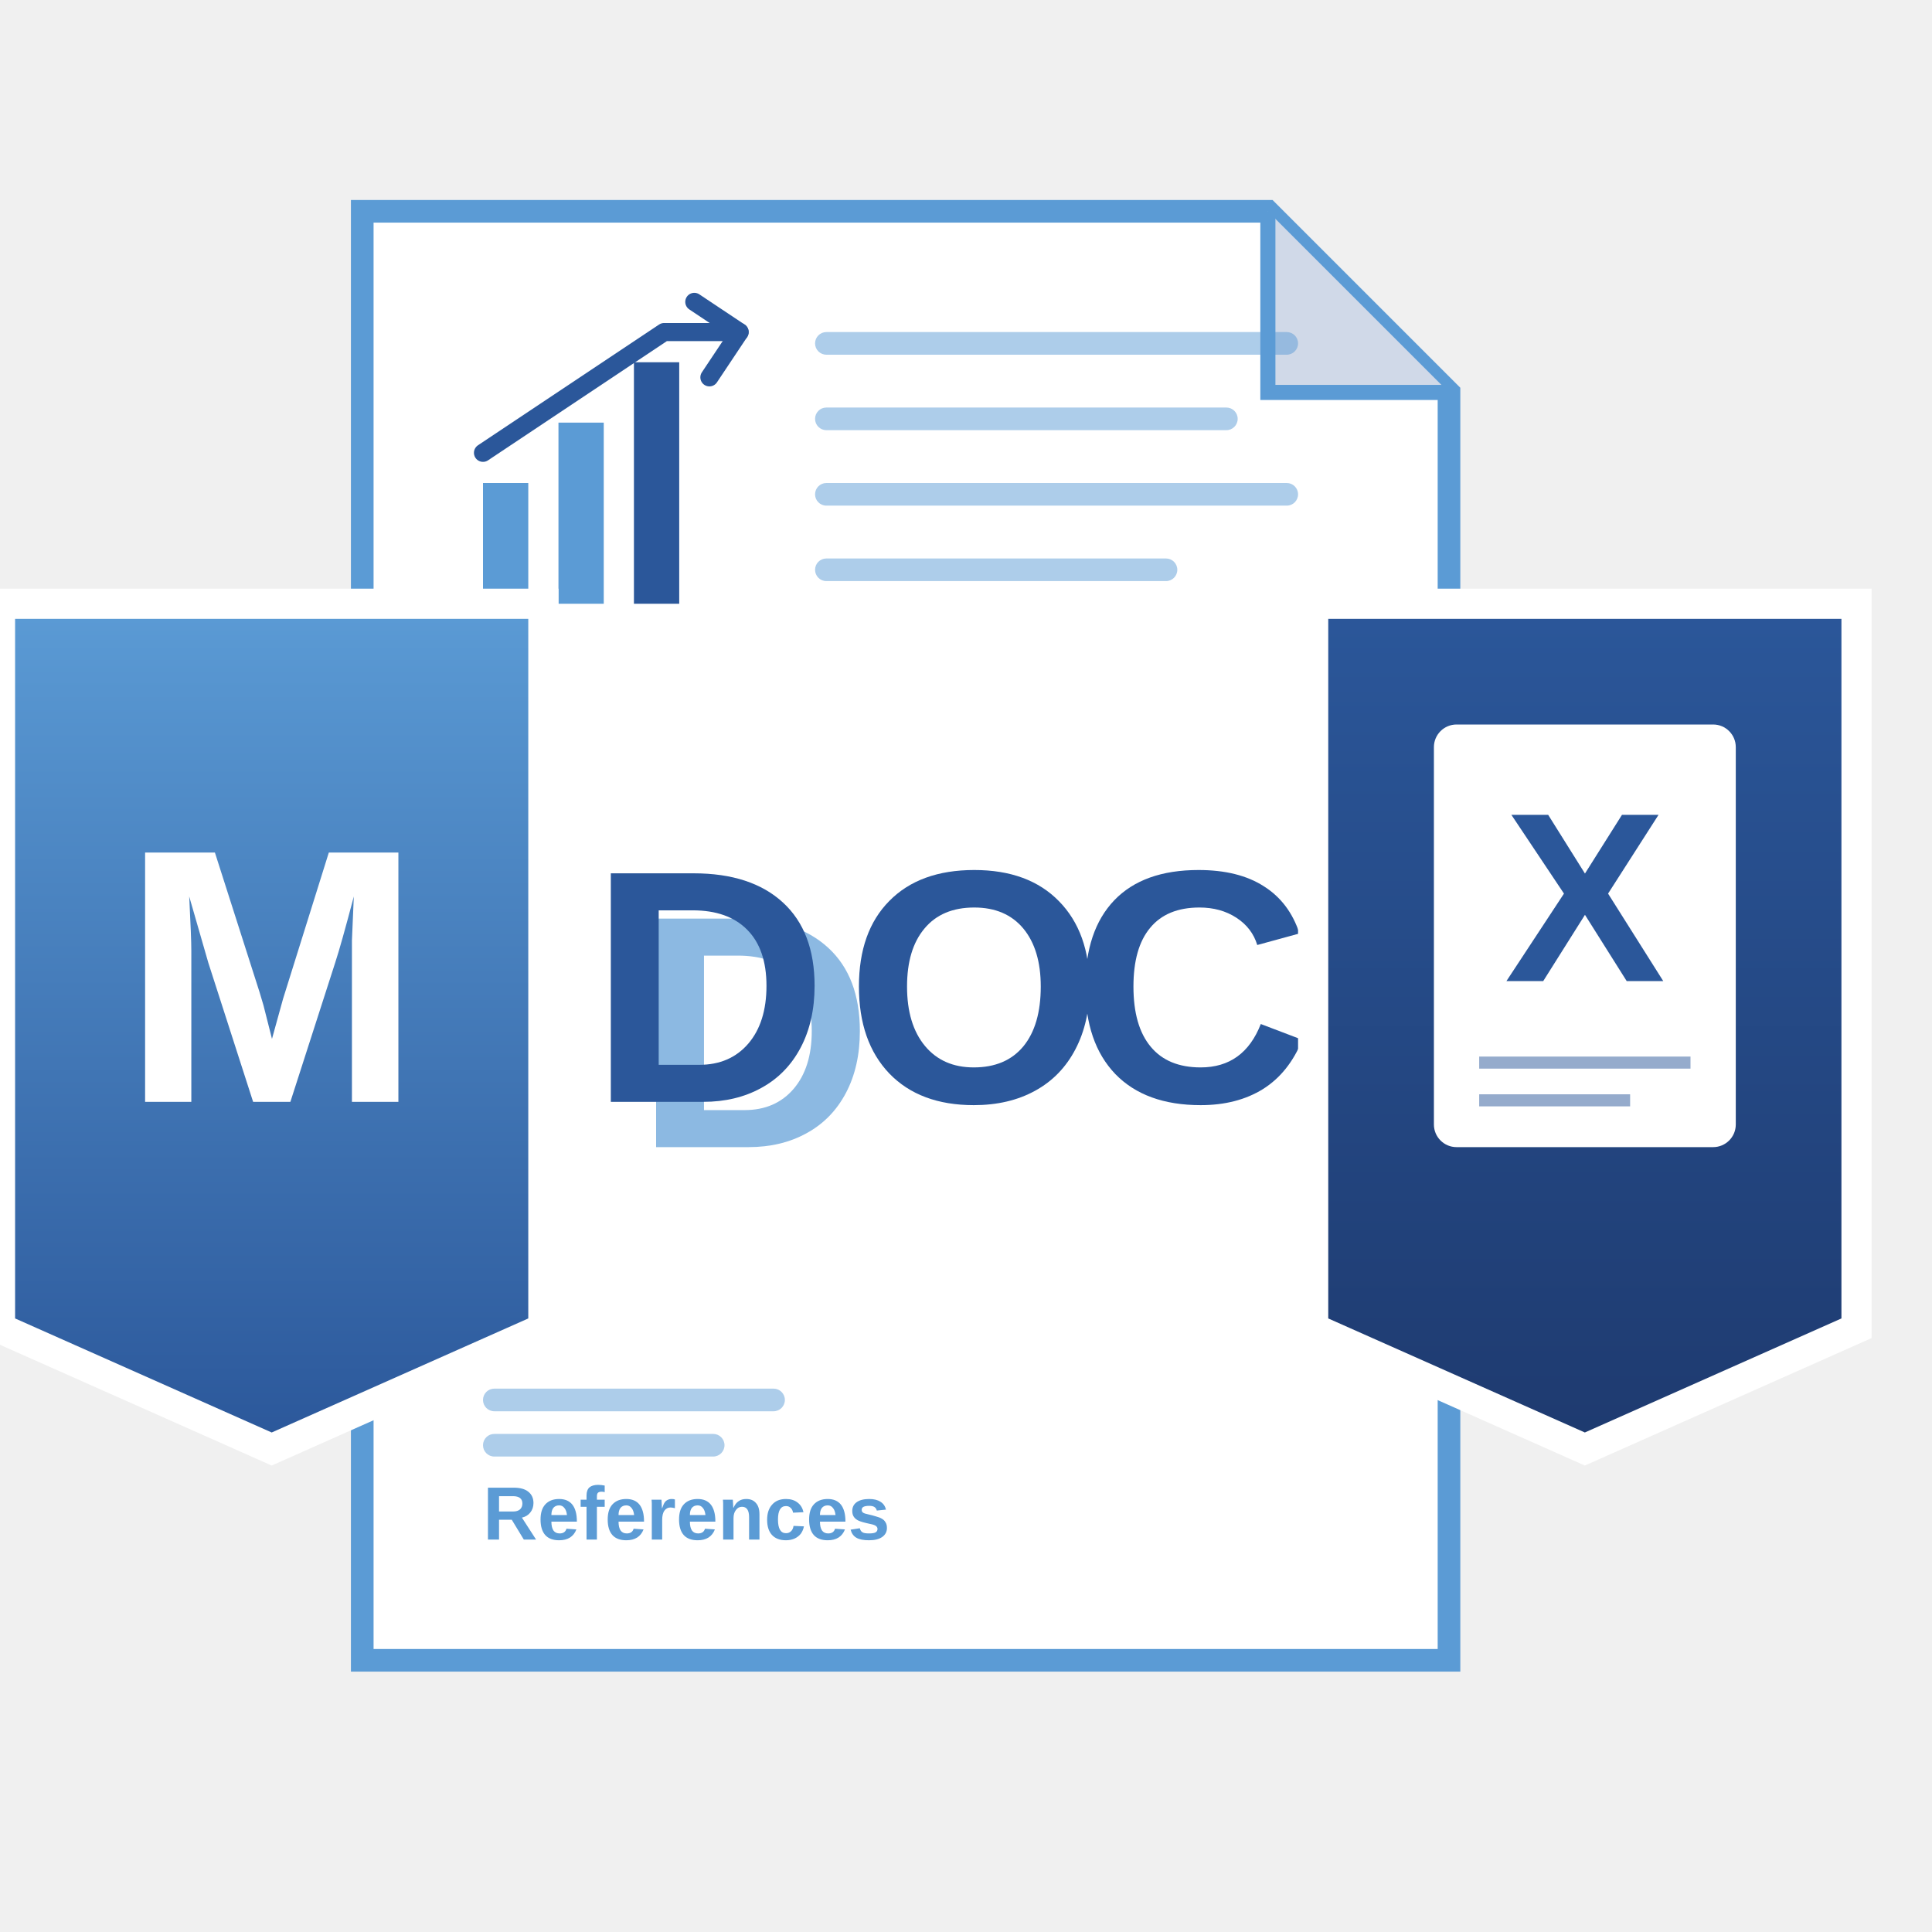
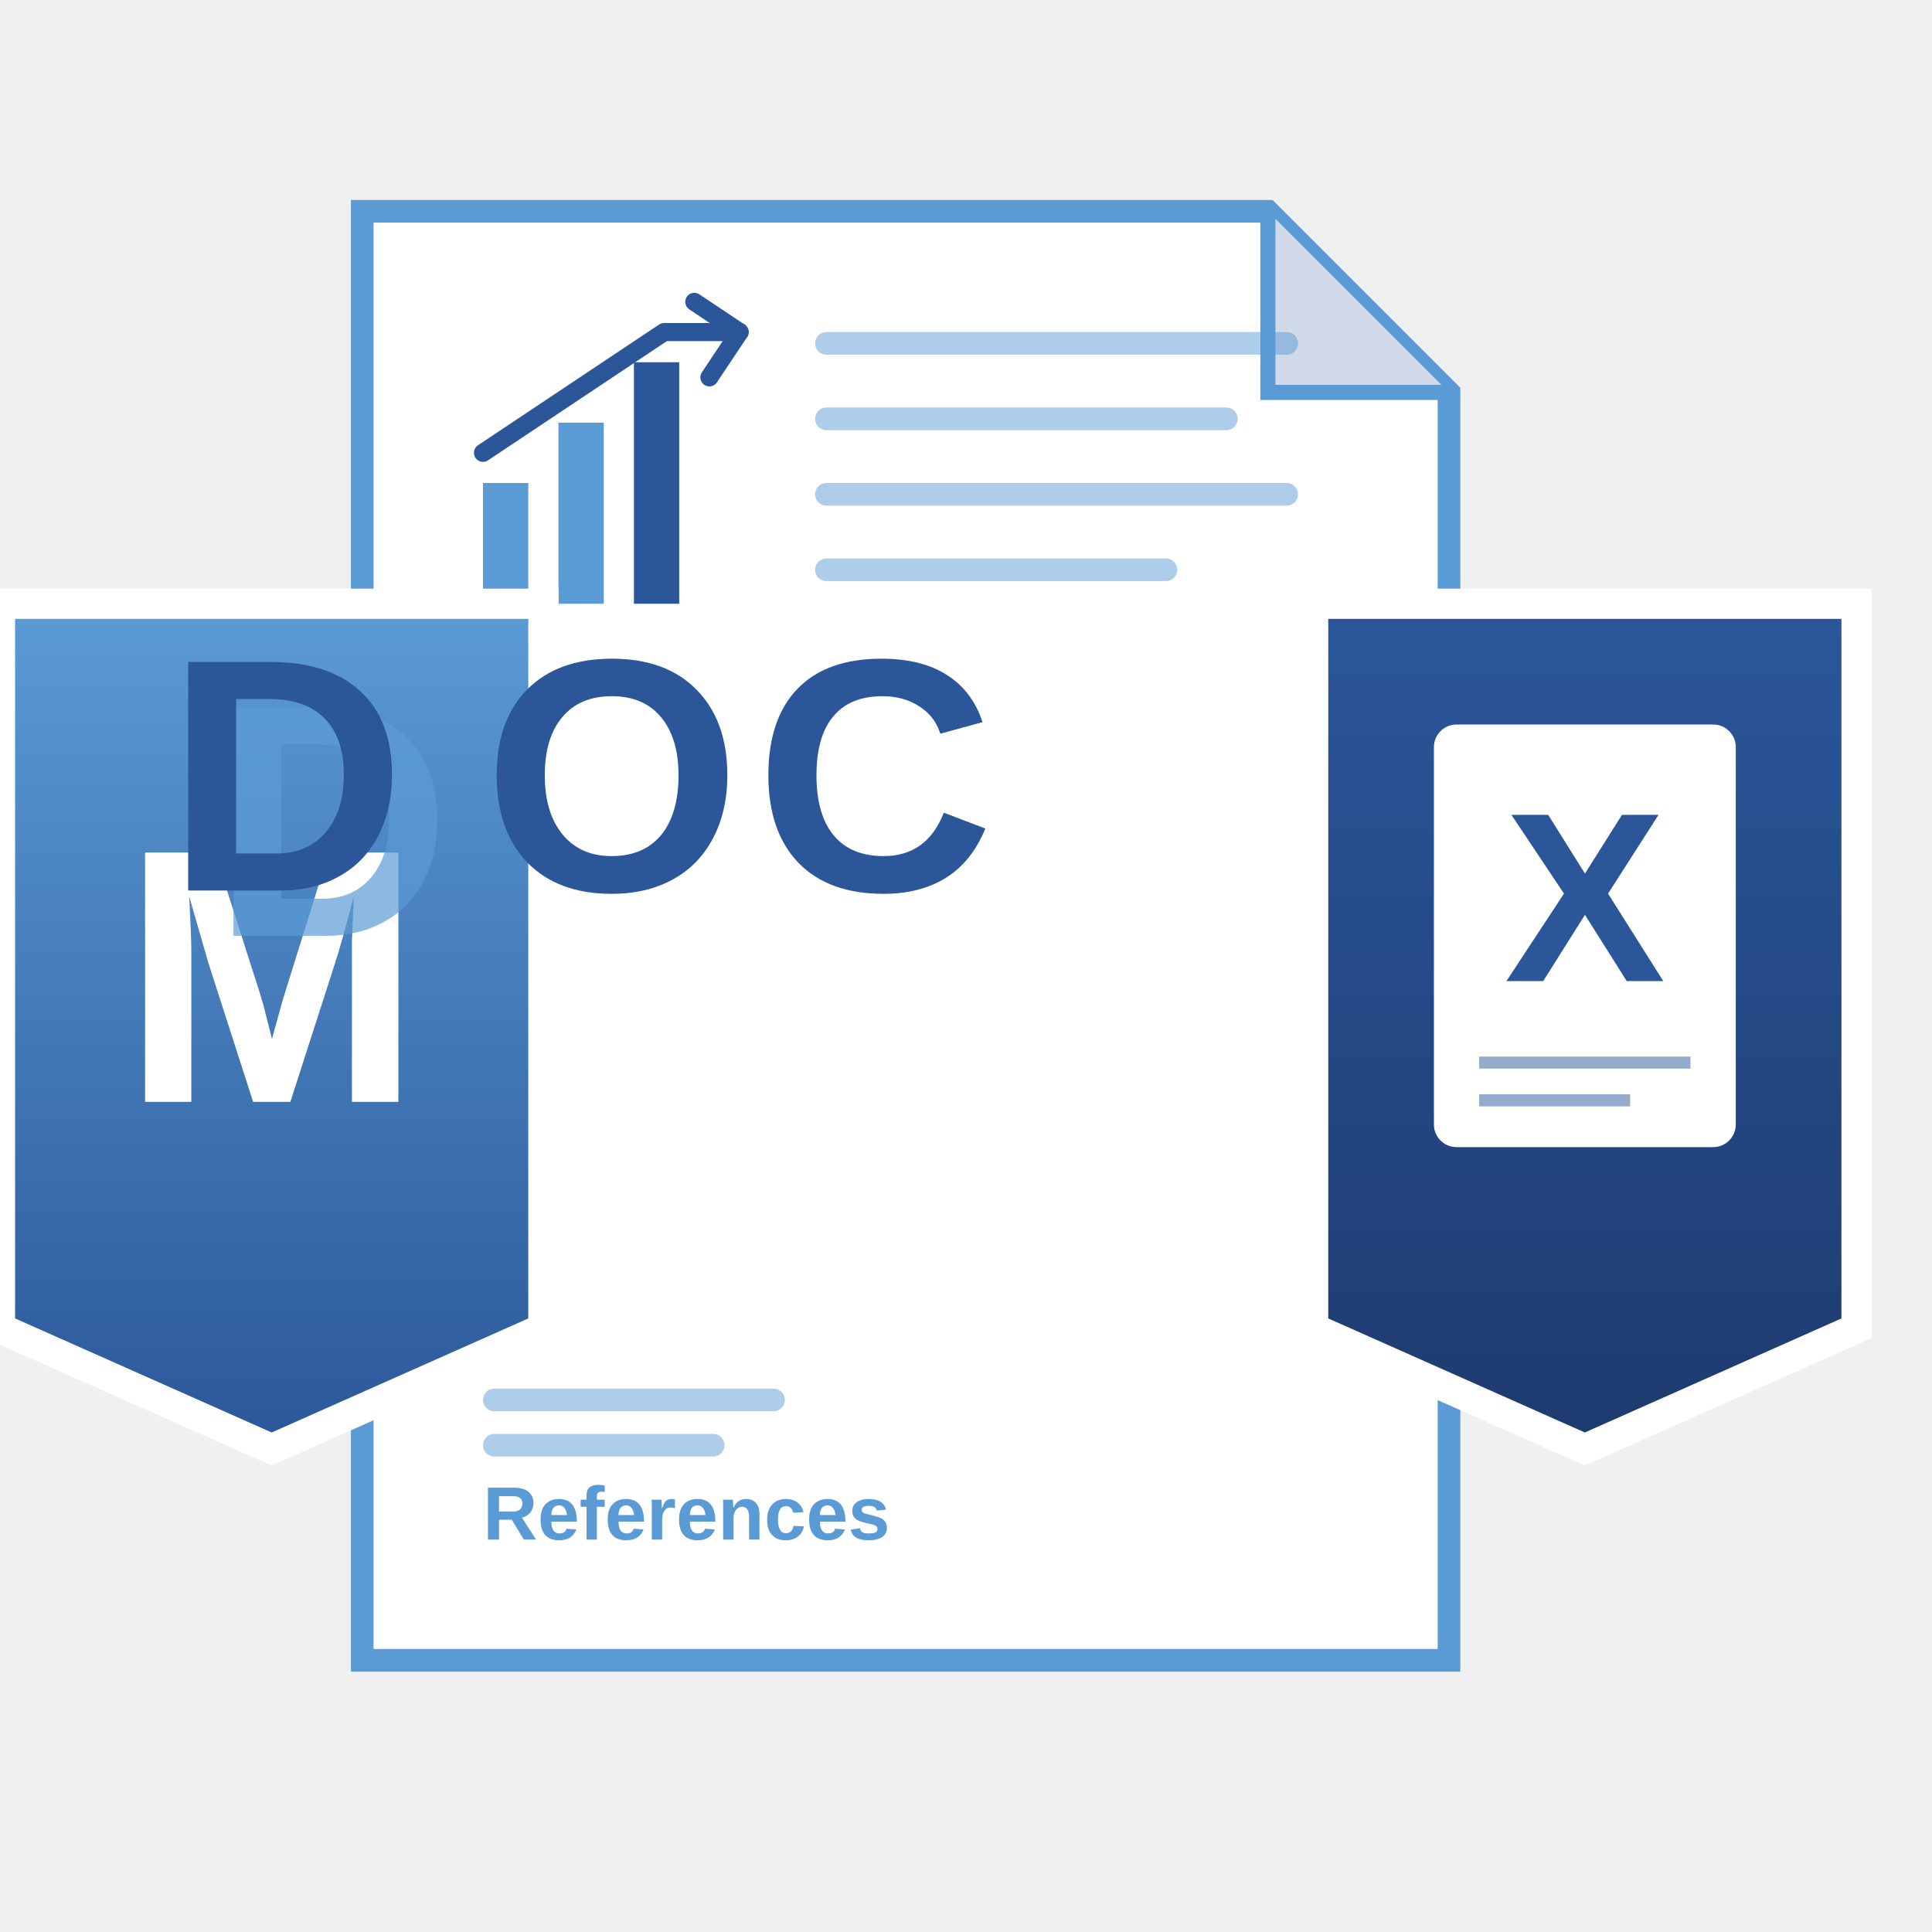
<svg xmlns="http://www.w3.org/2000/svg" viewBox="0 0 128 128" fill="none">
  <defs>
    <linearGradient id="mGrad" x1="0" y1="0" x2="0" y2="1">
      <stop offset="0" stop-color="#5B9BD5" />
      <stop offset="1" stop-color="#2B579A" />
    </linearGradient>
    <linearGradient id="wGrad" x1="0" y1="0" x2="0" y2="1">
      <stop offset="0" stop-color="#2B579A" />
      <stop offset="1" stop-color="#1E3A6F" />
    </linearGradient>
  </defs>
  <g transform="translate(36 26) rotate(-3 28 39)">
    <rect x="0" y="0" width="56" height="78" rx="2" fill="#E8F0FA" stroke="#A0B8D8" stroke-width="1" />
  </g>
  <g transform="translate(30 20)">
    <rect x="0" y="0" width="60" height="84" rx="2" fill="#F5F8FC" stroke="#A0B8D8" stroke-width="1" />
  </g>
  <g transform="translate(24 14)">
    <path d="M0 0 L60 0 L72 12 L72 96 L0 96 Z" fill="white" stroke="#5B9BD5" stroke-width="1.5" />
    <path d="M60 0 L60 12 L72 12" fill="#D0D9E8" stroke="#5B9BD5" stroke-width="1" />
    <g transform="translate(8 8)">
      <rect x="0" y="10" width="3" height="8" fill="#5B9BD5" />
      <rect x="5" y="6" width="3" height="12" fill="#5B9BD5" />
      <rect x="10" y="2" width="3" height="16" fill="#2B579A" />
      <path d="M0 8 L6 4 L12 0 L17 0" stroke="#2B579A" stroke-width="1.2" stroke-linecap="round" stroke-linejoin="round" fill="none" />
      <path d="M14 -2 L17 0 L15 3" stroke="#2B579A" stroke-width="1.2" stroke-linecap="round" stroke-linejoin="round" fill="none" />
    </g>
    <g transform="translate(30 8)">
      <rect x="0" y="0" width="32" height="1.5" rx="0.75" fill="#5B9BD5" opacity="0.5" />
      <rect x="0" y="5" width="28" height="1.5" rx="0.75" fill="#5B9BD5" opacity="0.5" />
      <rect x="0" y="10" width="32" height="1.5" rx="0.75" fill="#5B9BD5" opacity="0.5" />
      <rect x="0" y="15" width="24" height="1.5" rx="0.75" fill="#5B9BD5" opacity="0.5" />
    </g>
-     <g transform="translate(30 54)">
-       <text x="-12" y="8" text-anchor="start" fill="#5B9BD5" opacity="0.7" font-size="22" font-family="Arial, sans-serif" font-weight="900">D</text>
-       <text x="-15" y="5" text-anchor="start" fill="#2B579A" font-size="22" font-family="Arial, sans-serif" font-weight="900">D</text>
-       <text x="2" y="5" text-anchor="start" fill="#2B579A" font-size="22" font-family="Arial, sans-serif" font-weight="900">O</text>
-       <text x="17" y="5" text-anchor="start" fill="#2B579A" font-size="22" font-family="Arial, sans-serif" font-weight="900">C</text>
-     </g>
    <g transform="translate(8 78)">
      <rect x="0" y="0" width="20" height="1.5" rx="0.75" fill="#5B9BD5" opacity="0.5" />
      <rect x="0" y="3" width="16" height="1.5" rx="0.75" fill="#5B9BD5" opacity="0.5" />
      <text x="0" y="10" fill="#5B9BD5" font-size="5" font-family="Arial, sans-serif" font-weight="700">References</text>
    </g>
  </g>
  <g transform="translate(0 40)">
    <path d="M0 0 L36 0 L36 48 L18 56 L0 48 Z" fill="url(#mGrad)" stroke="white" stroke-width="2" />
    <text x="18" y="33" text-anchor="middle" fill="white" font-size="24" font-family="Arial, sans-serif" font-weight="900">M</text>
  </g>
  <g transform="translate(87 40)">
    <path d="M0 0 L36 0 L36 48 L18 56 L0 48 Z" fill="url(#wGrad)" stroke="white" stroke-width="2" />
    <rect x="8" y="8" width="20" height="28" rx="1.5" fill="white" />
    <text x="18" y="25" text-anchor="middle" fill="#2B579A" font-size="16" font-family="Arial, sans-serif" font-weight="900">X</text>
    <rect x="11" y="30" width="14" height="0.8" fill="#2B579A" opacity="0.5" />
    <rect x="11" y="32.5" width="10" height="0.8" fill="#2B579A" opacity="0.5" />
  </g>
+   <g transform="translate(26 54)">
+     <text x="-12" y="8" text-anchor="start" fill="#5B9BD5" opacity="0.7" font-size="22" font-family="Arial, sans-serif" font-weight="900">D</text>
+     <text x="-15" y="5" text-anchor="start" fill="#2B579A" font-size="22" font-family="Arial, sans-serif" font-weight="900">D</text>
+     <text x="6" y="5" text-anchor="start" fill="#2B579A" font-size="22" font-family="Arial, sans-serif" font-weight="900">O</text>
+     <text x="24" y="5" text-anchor="start" fill="#2B579A" font-size="22" font-family="Arial, sans-serif" font-weight="900">C</text>
+   </g>
</svg>
